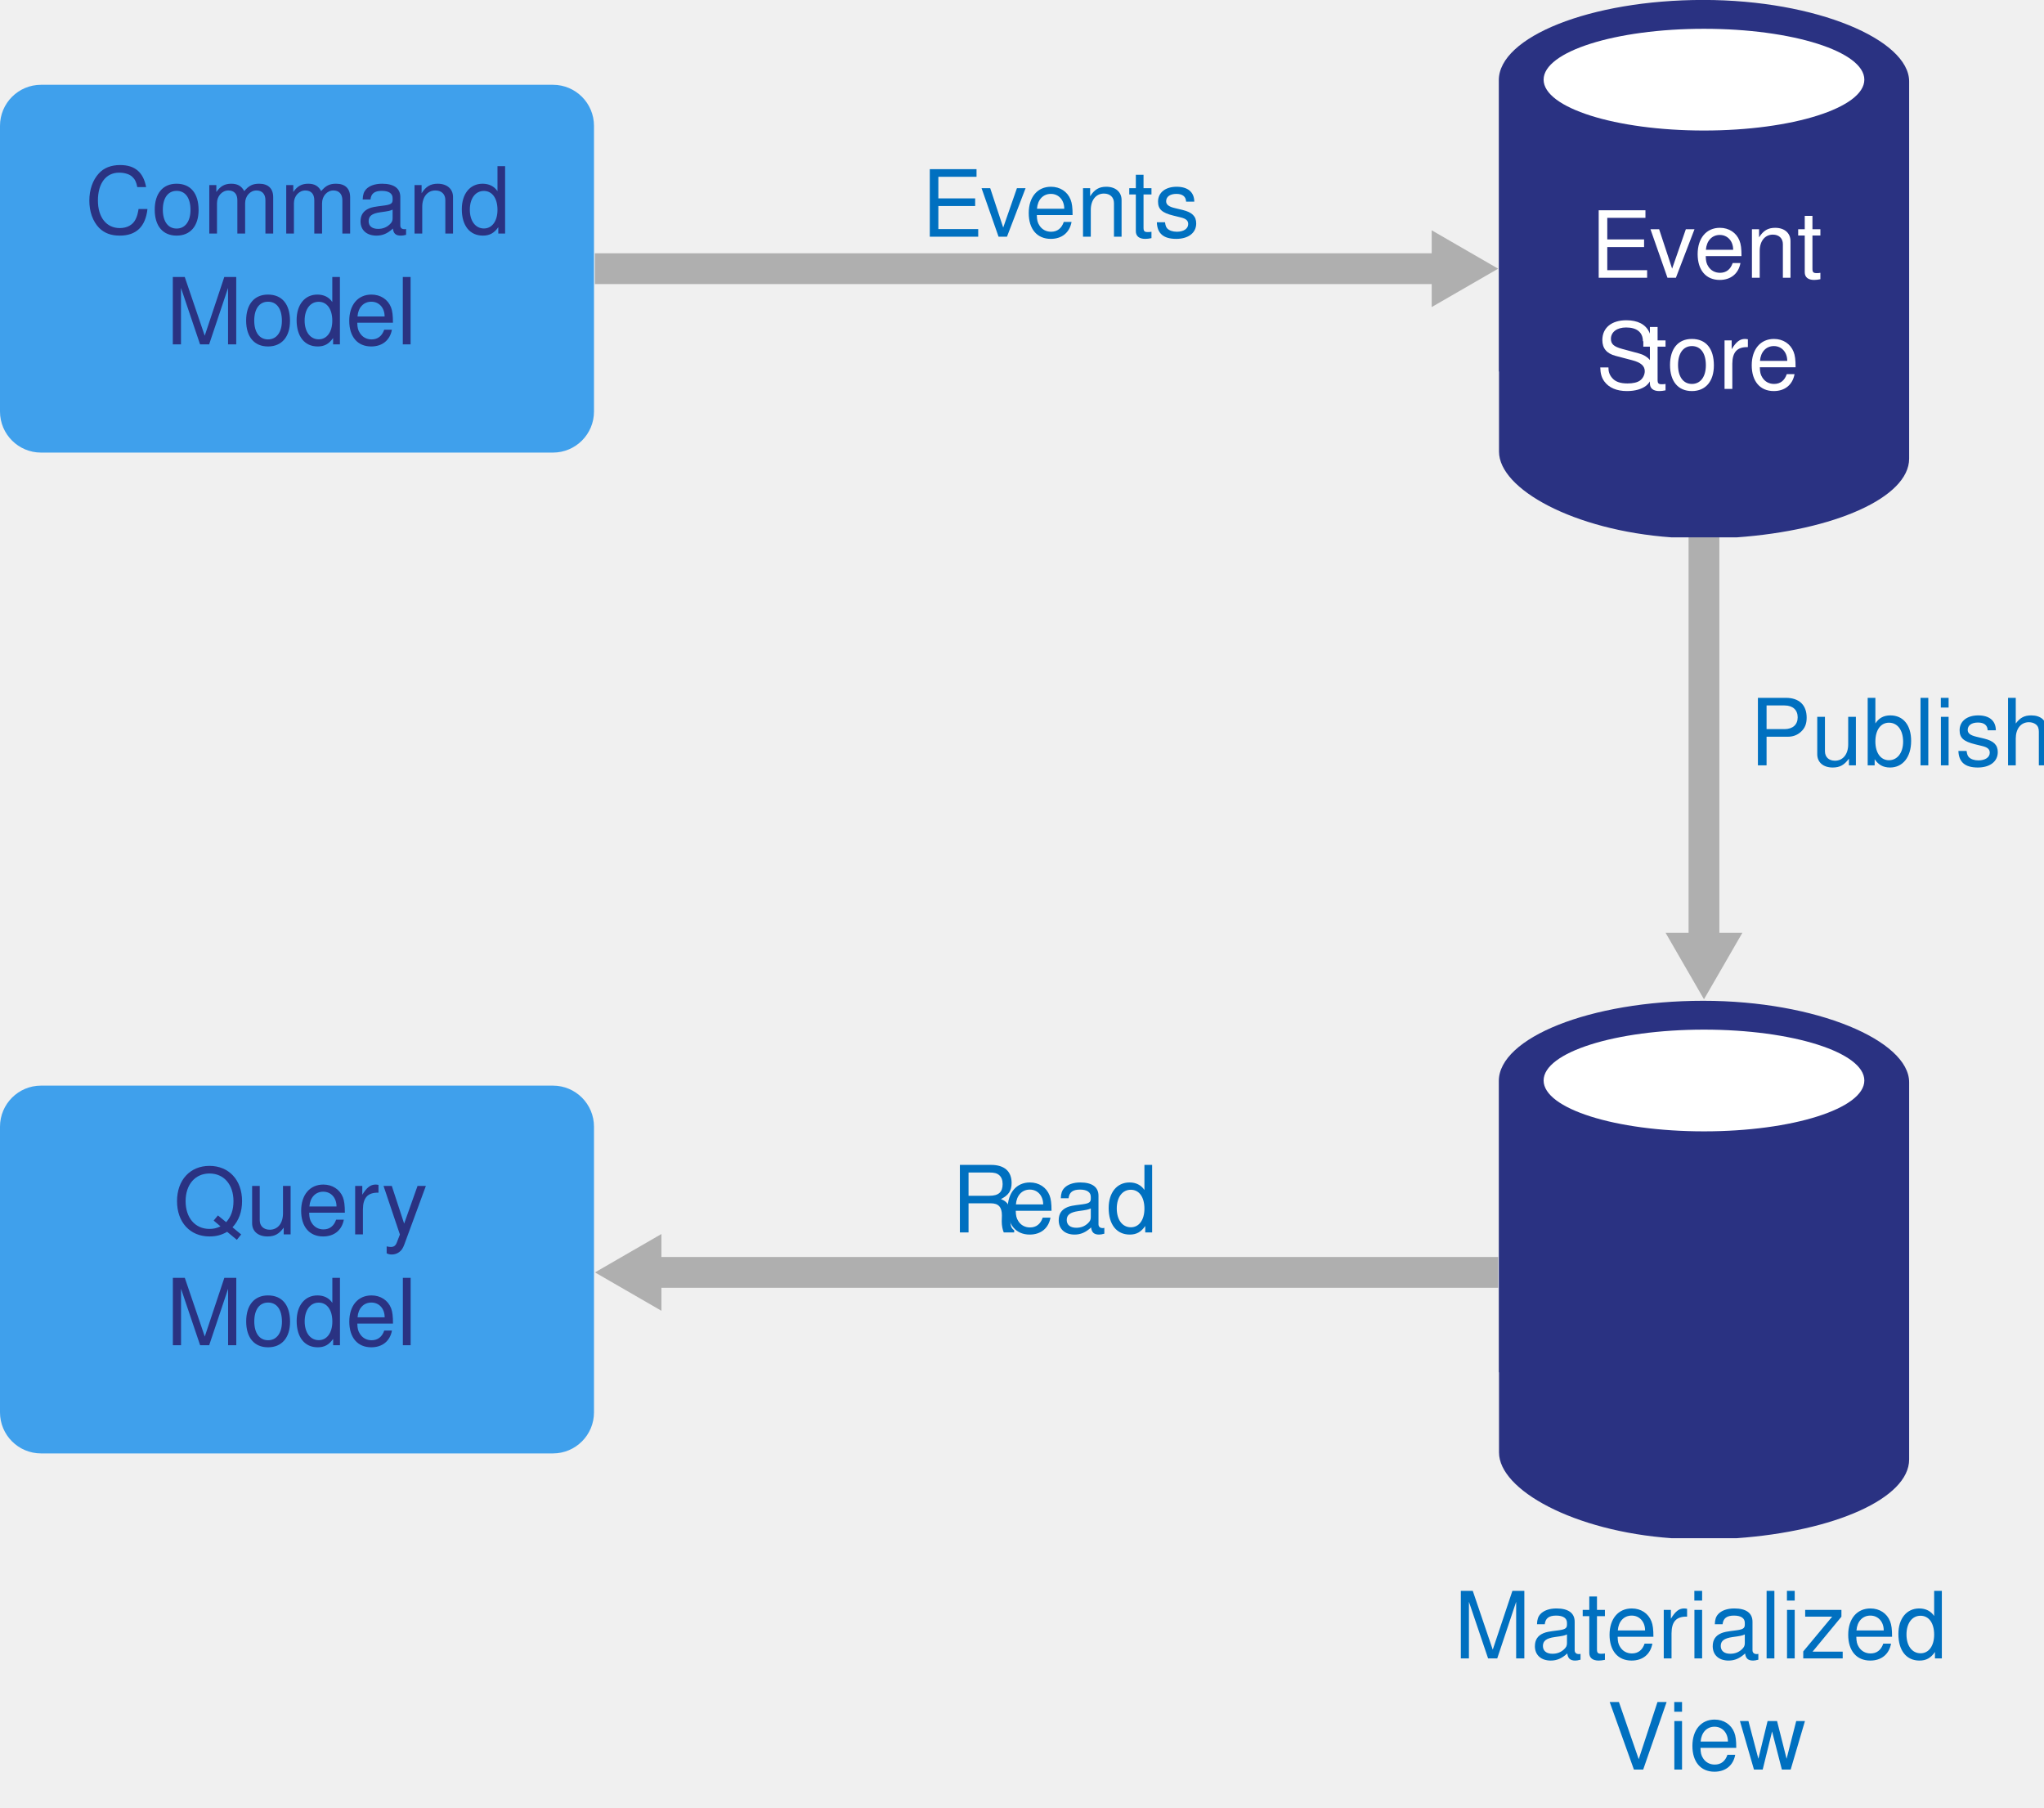
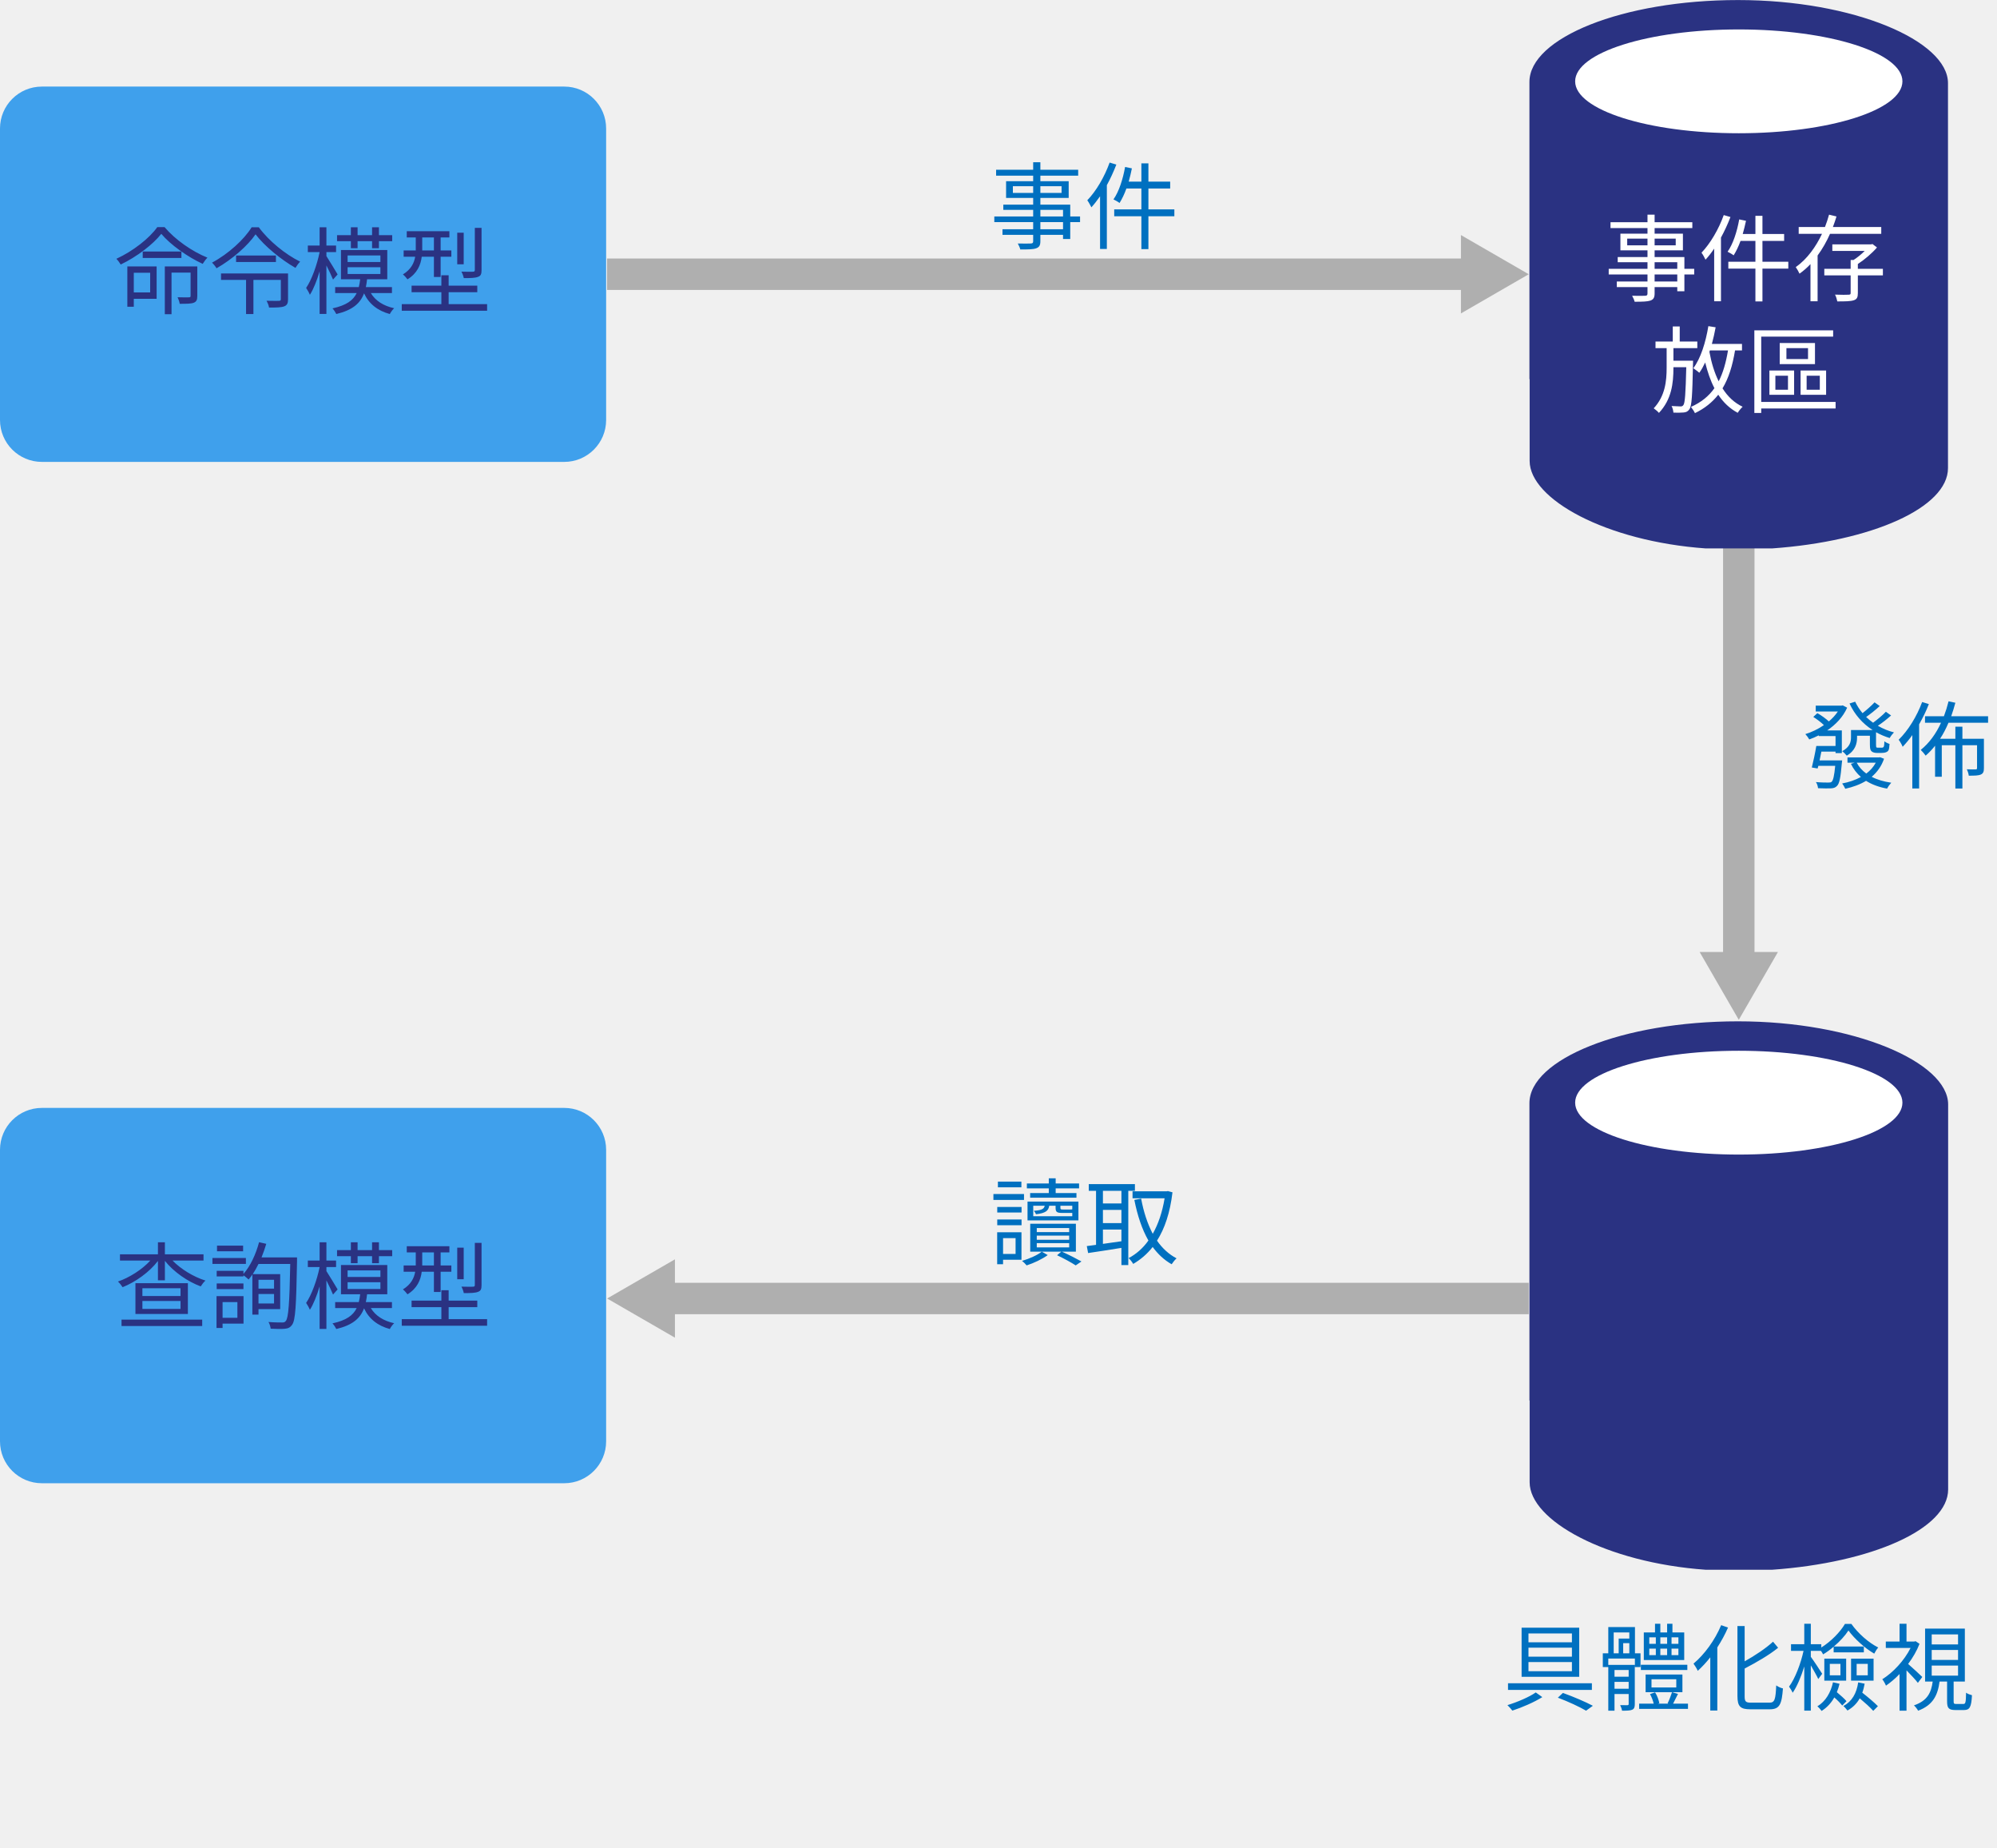
- <svg xmlns="http://www.w3.org/2000/svg" id="Layer_1" data-name="Layer 1" width="398.31" height="352.19" viewBox="0 0 398.31 352.19">
+ <svg xmlns="http://www.w3.org/2000/svg" viewBox="0 0 381.36 352.76">
  <defs>
-     <style>
- text{font-family:segoe-ui_normal,Segoe UI,Segoe,Segoe WP,Helvetica Neue,Helvetica,sans-serif;}.cls-1{fill:none;stroke:#afafaf;stroke-miterlimit:10;stroke-width:6px;}.cls-2{fill:#afafaf;}.cls-3{fill:#3fa0ec;}.cls-4{font-size:18px;}.cls-4,.cls-6,.cls-9{fill:#fff;}.cls-4,.cls-7,.cls-5{fill:#2a3282;}.cls-7,.cls-9{font-size:18.04px;}.cls-7{fill:#0070c0;}.cls-8{letter-spacing:-0.03em;}.cls-10{letter-spacing:-0.03em;}</style>
+     <style>.cls-1{fill:none;stroke:#afafaf;stroke-miterlimit:10;stroke-width:6px;}.cls-2{fill:#afafaf;}.cls-3{fill:#3fa0ec;}.cls-4,.cls-8{fill:#2a3282;}.cls-5,.cls-7{fill:#fff;}.cls-6{isolation:isolate;}.cls-6,.cls-9{font-size:18.04px;fill:#0070c0;}.cls-6,.cls-7,.cls-8,.cls-9{font-family:MicrosoftJhengHeiUIRegular, Microsoft JhengHei UI;}.cls-7,.cls-8{font-size:18px;}</style>
  </defs>
-   <line class="cls-1" x1="126.7" y1="247.91" x2="291.94" y2="247.91" />
-   <polygon class="cls-2" points="128.89 255.39 115.94 247.91 128.89 240.43 128.89 255.39" />
-   <line class="cls-1" x1="332.05" y1="69.7" x2="332.05" y2="183.94" />
-   <polygon class="cls-2" points="324.57 181.75 332.05 194.7 339.53 181.75 324.57 181.75" />
-   <rect class="cls-3" y="211.52" width="115.75" height="71.66" rx="8" ry="8" />
-   <text class="cls-4" transform="translate(33.81 240.5)">Query<tspan x="-1.47" y="21.6">Model</tspan>
-   </text>
-   <line class="cls-1" x1="115.93" y1="52.35" x2="281.17" y2="52.35" />
-   <polygon class="cls-2" points="278.99 59.83 291.94 52.35 278.99 44.87 278.99 59.83" />
-   <rect class="cls-3" y="16.52" width="115.75" height="71.66" rx="8" ry="8" />
-   <text class="cls-4" transform="translate(16.55 45.5)">Command<tspan x="15.78" y="21.6">Model</tspan>
-   </text>
-   <path class="cls-5" d="M512.17,253.68V269.3c0,7.26,14.53,15.34,33.64,16.7h12.64c19.12-1.35,33.64-7.8,33.64-15.34V197.17c0-8.08-18-15.88-40.12-15.88s-39.84,7.26-39.84,15.63v32.83l0,23.93Z" transform="translate(-220.06 -181.3)" />
-   <ellipse class="cls-6" cx="332.05" cy="15.52" rx="31.25" ry="9.91" />
-   <text class="cls-7" transform="translate(179.56 46.12)">Events</text>
-   <text class="cls-7" transform="translate(185.38 240.12)">
-     <tspan class="cls-8">R</tspan>
-     <tspan x="10.26" y="0">ead</tspan>
-   </text>
-   <text class="cls-7" transform="translate(283.31 323.12)">Materialized<tspan x="29.82" y="21.65">View</tspan>
-   </text>
-   <text class="cls-7" transform="translate(340.92 149.12)">Publish</text>
-   <text class="cls-9" transform="translate(309.91 54.12)">Event<tspan class="cls-10" x="1.07" y="21.65">S</tspan>
-     <tspan x="10.07" y="21.65">tore</tspan>
-   </text>
-   <path class="cls-5" d="M512.17,448.68V464.3c0,7.26,14.53,15.34,33.64,16.7h12.64c19.12-1.35,33.64-7.8,33.64-15.34V392.17c0-8.08-18-15.88-40.12-15.88s-39.84,7.26-39.84,15.63v32.83l0,23.93Z" transform="translate(-220.06 -181.3)" />
-   <ellipse class="cls-6" cx="332.05" cy="210.52" rx="31.25" ry="9.91" />
+   <g id="Shapes">
+     <line class="cls-1" x1="126.7" y1="247.92" x2="291.94" y2="247.92" />
+     <polygon class="cls-2" points="128.89 255.4 115.94 247.92 128.89 240.44 128.89 255.4" />
+     <line class="cls-1" x1="332.05" y1="69.71" x2="332.05" y2="183.95" />
+     <polygon class="cls-2" points="324.57 181.76 332.05 194.71 339.53 181.76 324.57 181.76" />
+     <rect class="cls-3" y="211.53" width="115.75" height="71.66" rx="8" ry="8" />
+     <line class="cls-1" x1="115.93" y1="52.36" x2="281.17" y2="52.36" />
+     <polygon class="cls-2" points="278.99 59.84 291.94 52.36 278.99 44.88 278.99 59.84" />
+     <rect class="cls-3" y="16.53" width="115.75" height="71.66" rx="8" ry="8" />
+     <path class="cls-4" d="M292.11,72.38V88c0,7.26,14.53,15.34,33.64,16.7h12.64C357.51,103.35,372,96.9,372,89.36V15.87C372,7.79,354,0,331.91,0s-39.84,7.26-39.84,15.63V72.38Z" transform="translate(0 0.01)" />
+     <ellipse class="cls-5" cx="332.05" cy="15.53" rx="31.25" ry="9.91" />
+     <path class="cls-4" d="M292.11,267.38V283c0,7.26,14.53,15.34,33.64,16.7h12.64c19.12-1.35,33.64-7.8,33.64-15.34V210.87c0-8.08-18-15.88-40.12-15.88s-39.84,7.26-39.84,15.63v56.76Z" transform="translate(0 0.01)" />
+     <ellipse class="cls-5" cx="332.05" cy="210.53" rx="31.25" ry="9.91" />
+   </g>
+   <g id="txt">
+     <text class="cls-6" transform="translate(189.02 46.13)">事件</text>
+     <text class="cls-6" transform="translate(344.26 149.13)">發佈</text>
+     <text class="cls-7" transform="translate(306.35 56.11)">事件存<tspan x="9" y="21.3">放區</tspan>
+     </text>
+     <text class="cls-8" transform="translate(21.88 252.31)">查詢模型</text>
+     <text class="cls-8" transform="translate(21.88 58.52)">命令模型</text>
+     <text class="cls-9" transform="translate(286.95 325.18)">具體化檢視</text>
+     <text class="cls-6" transform="translate(189.02 240.13)">讀取</text>
+   </g>
</svg>
